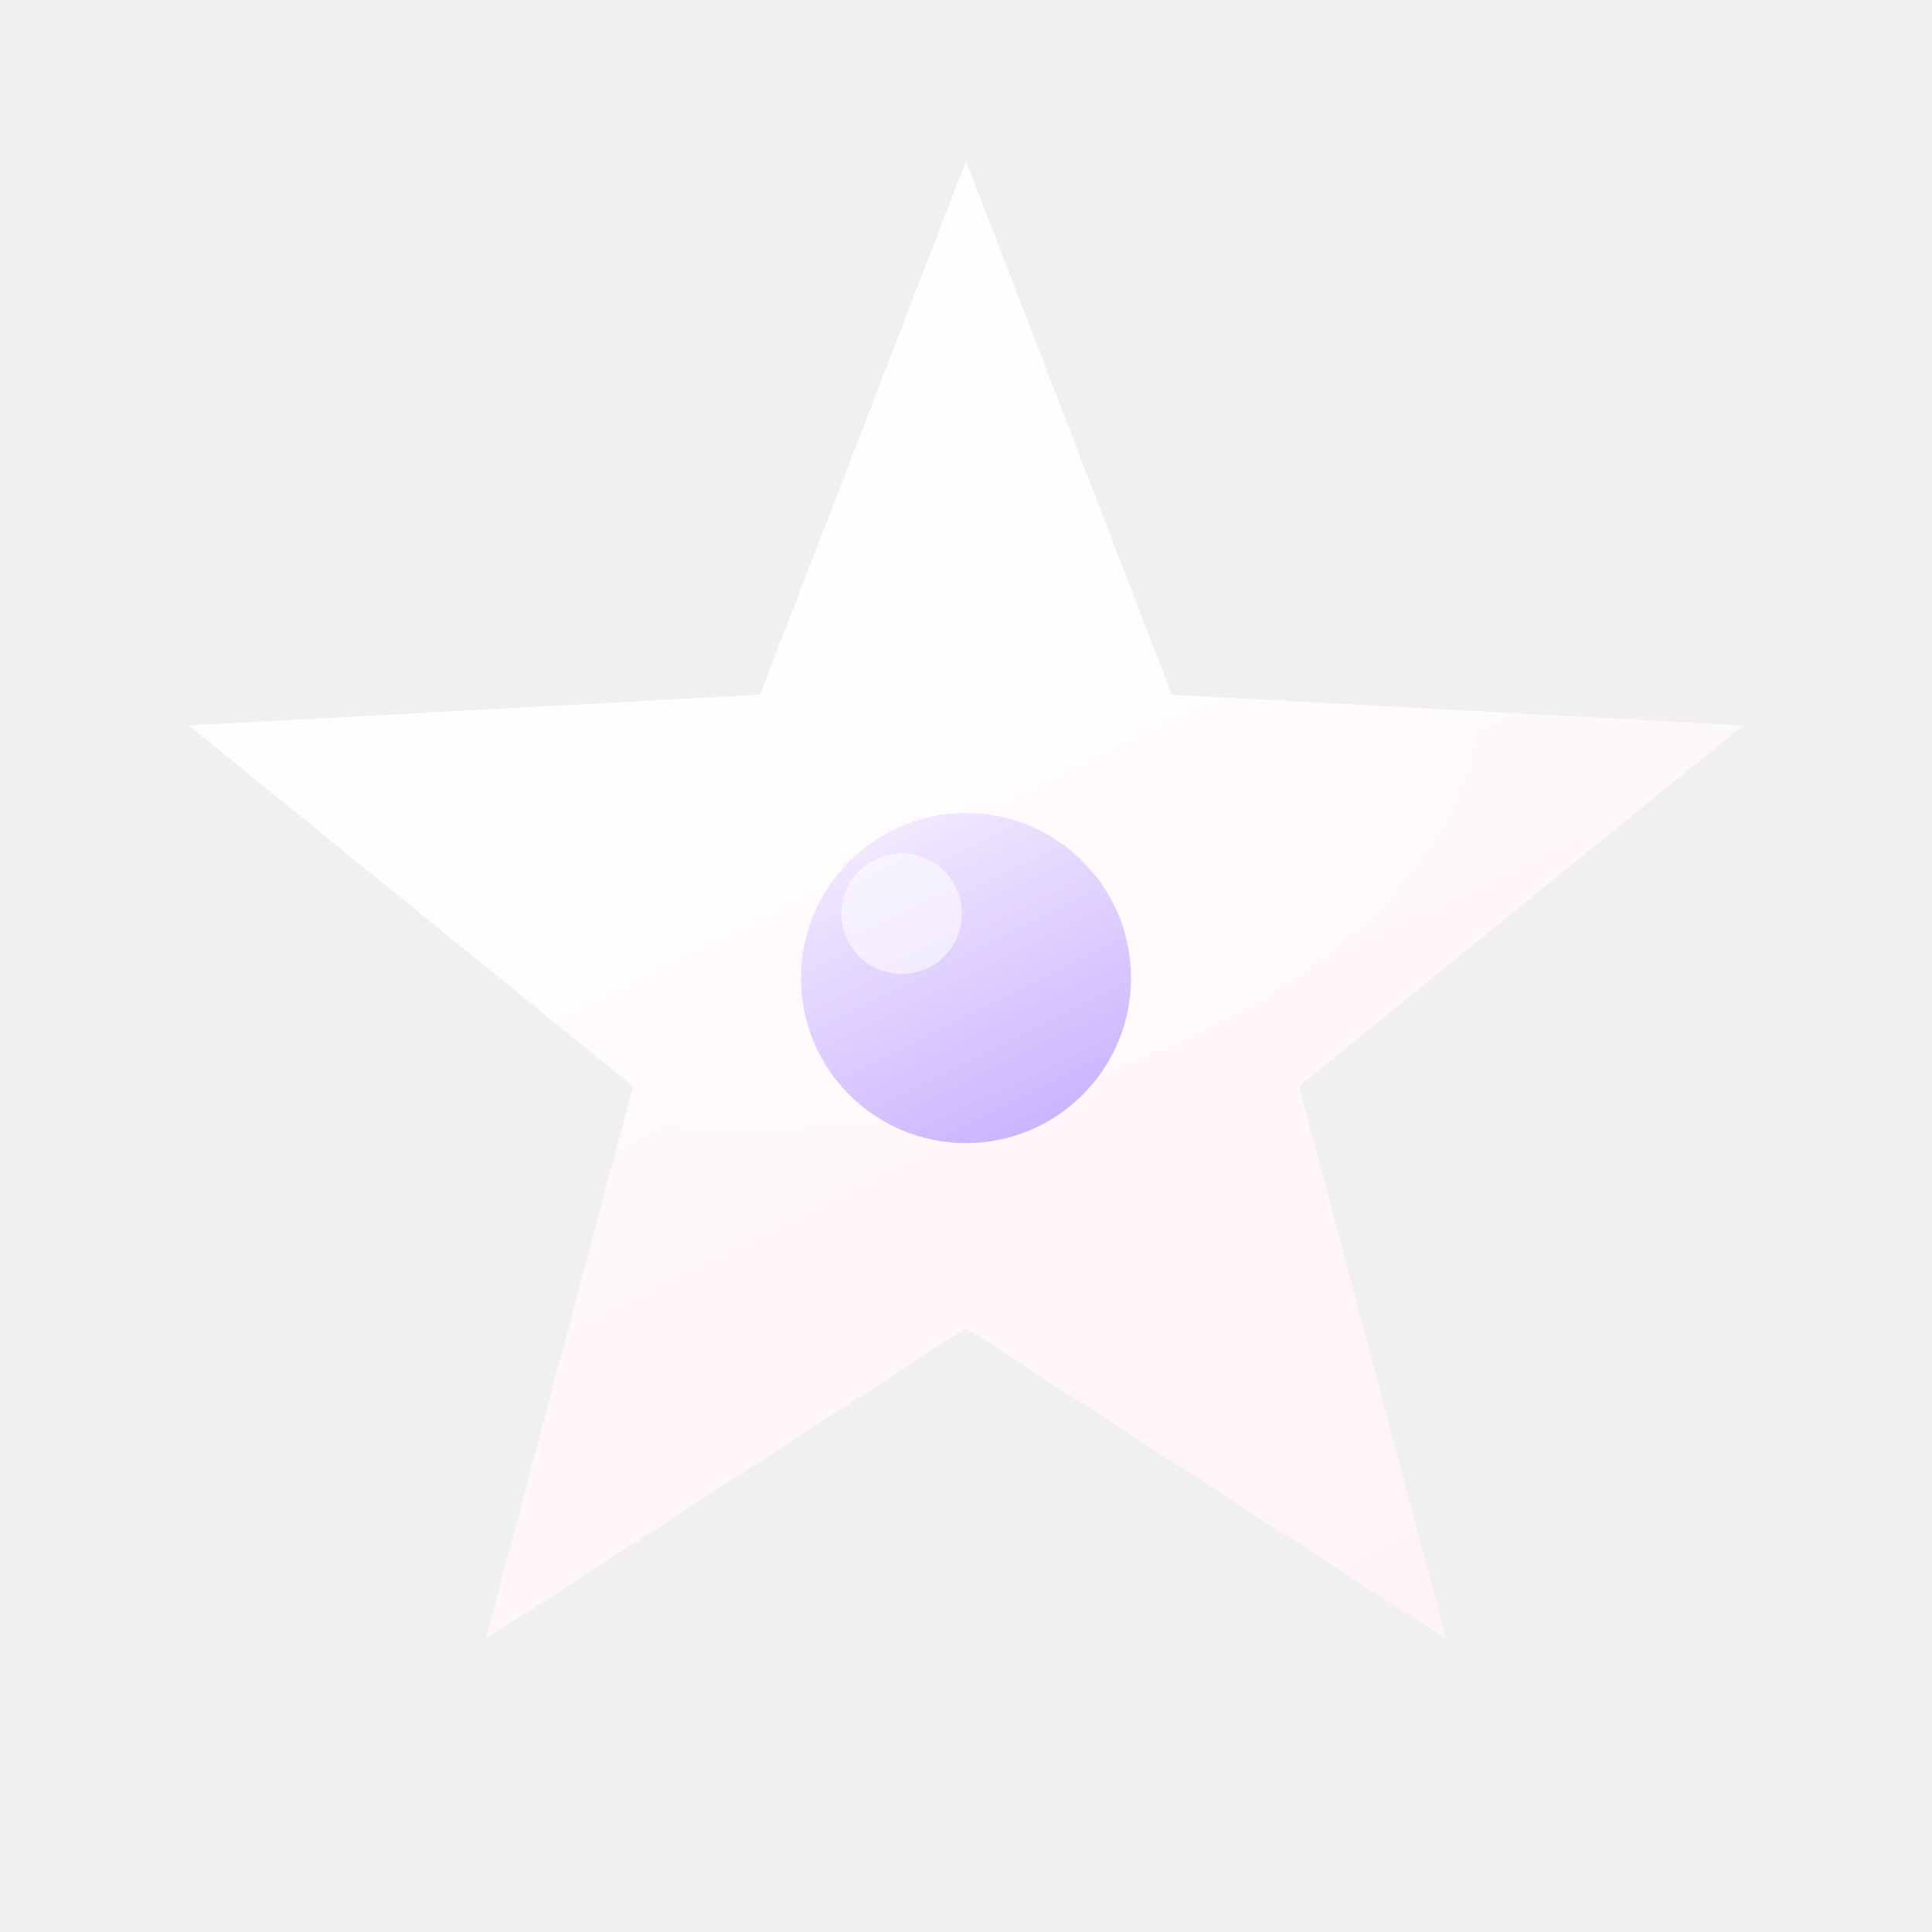
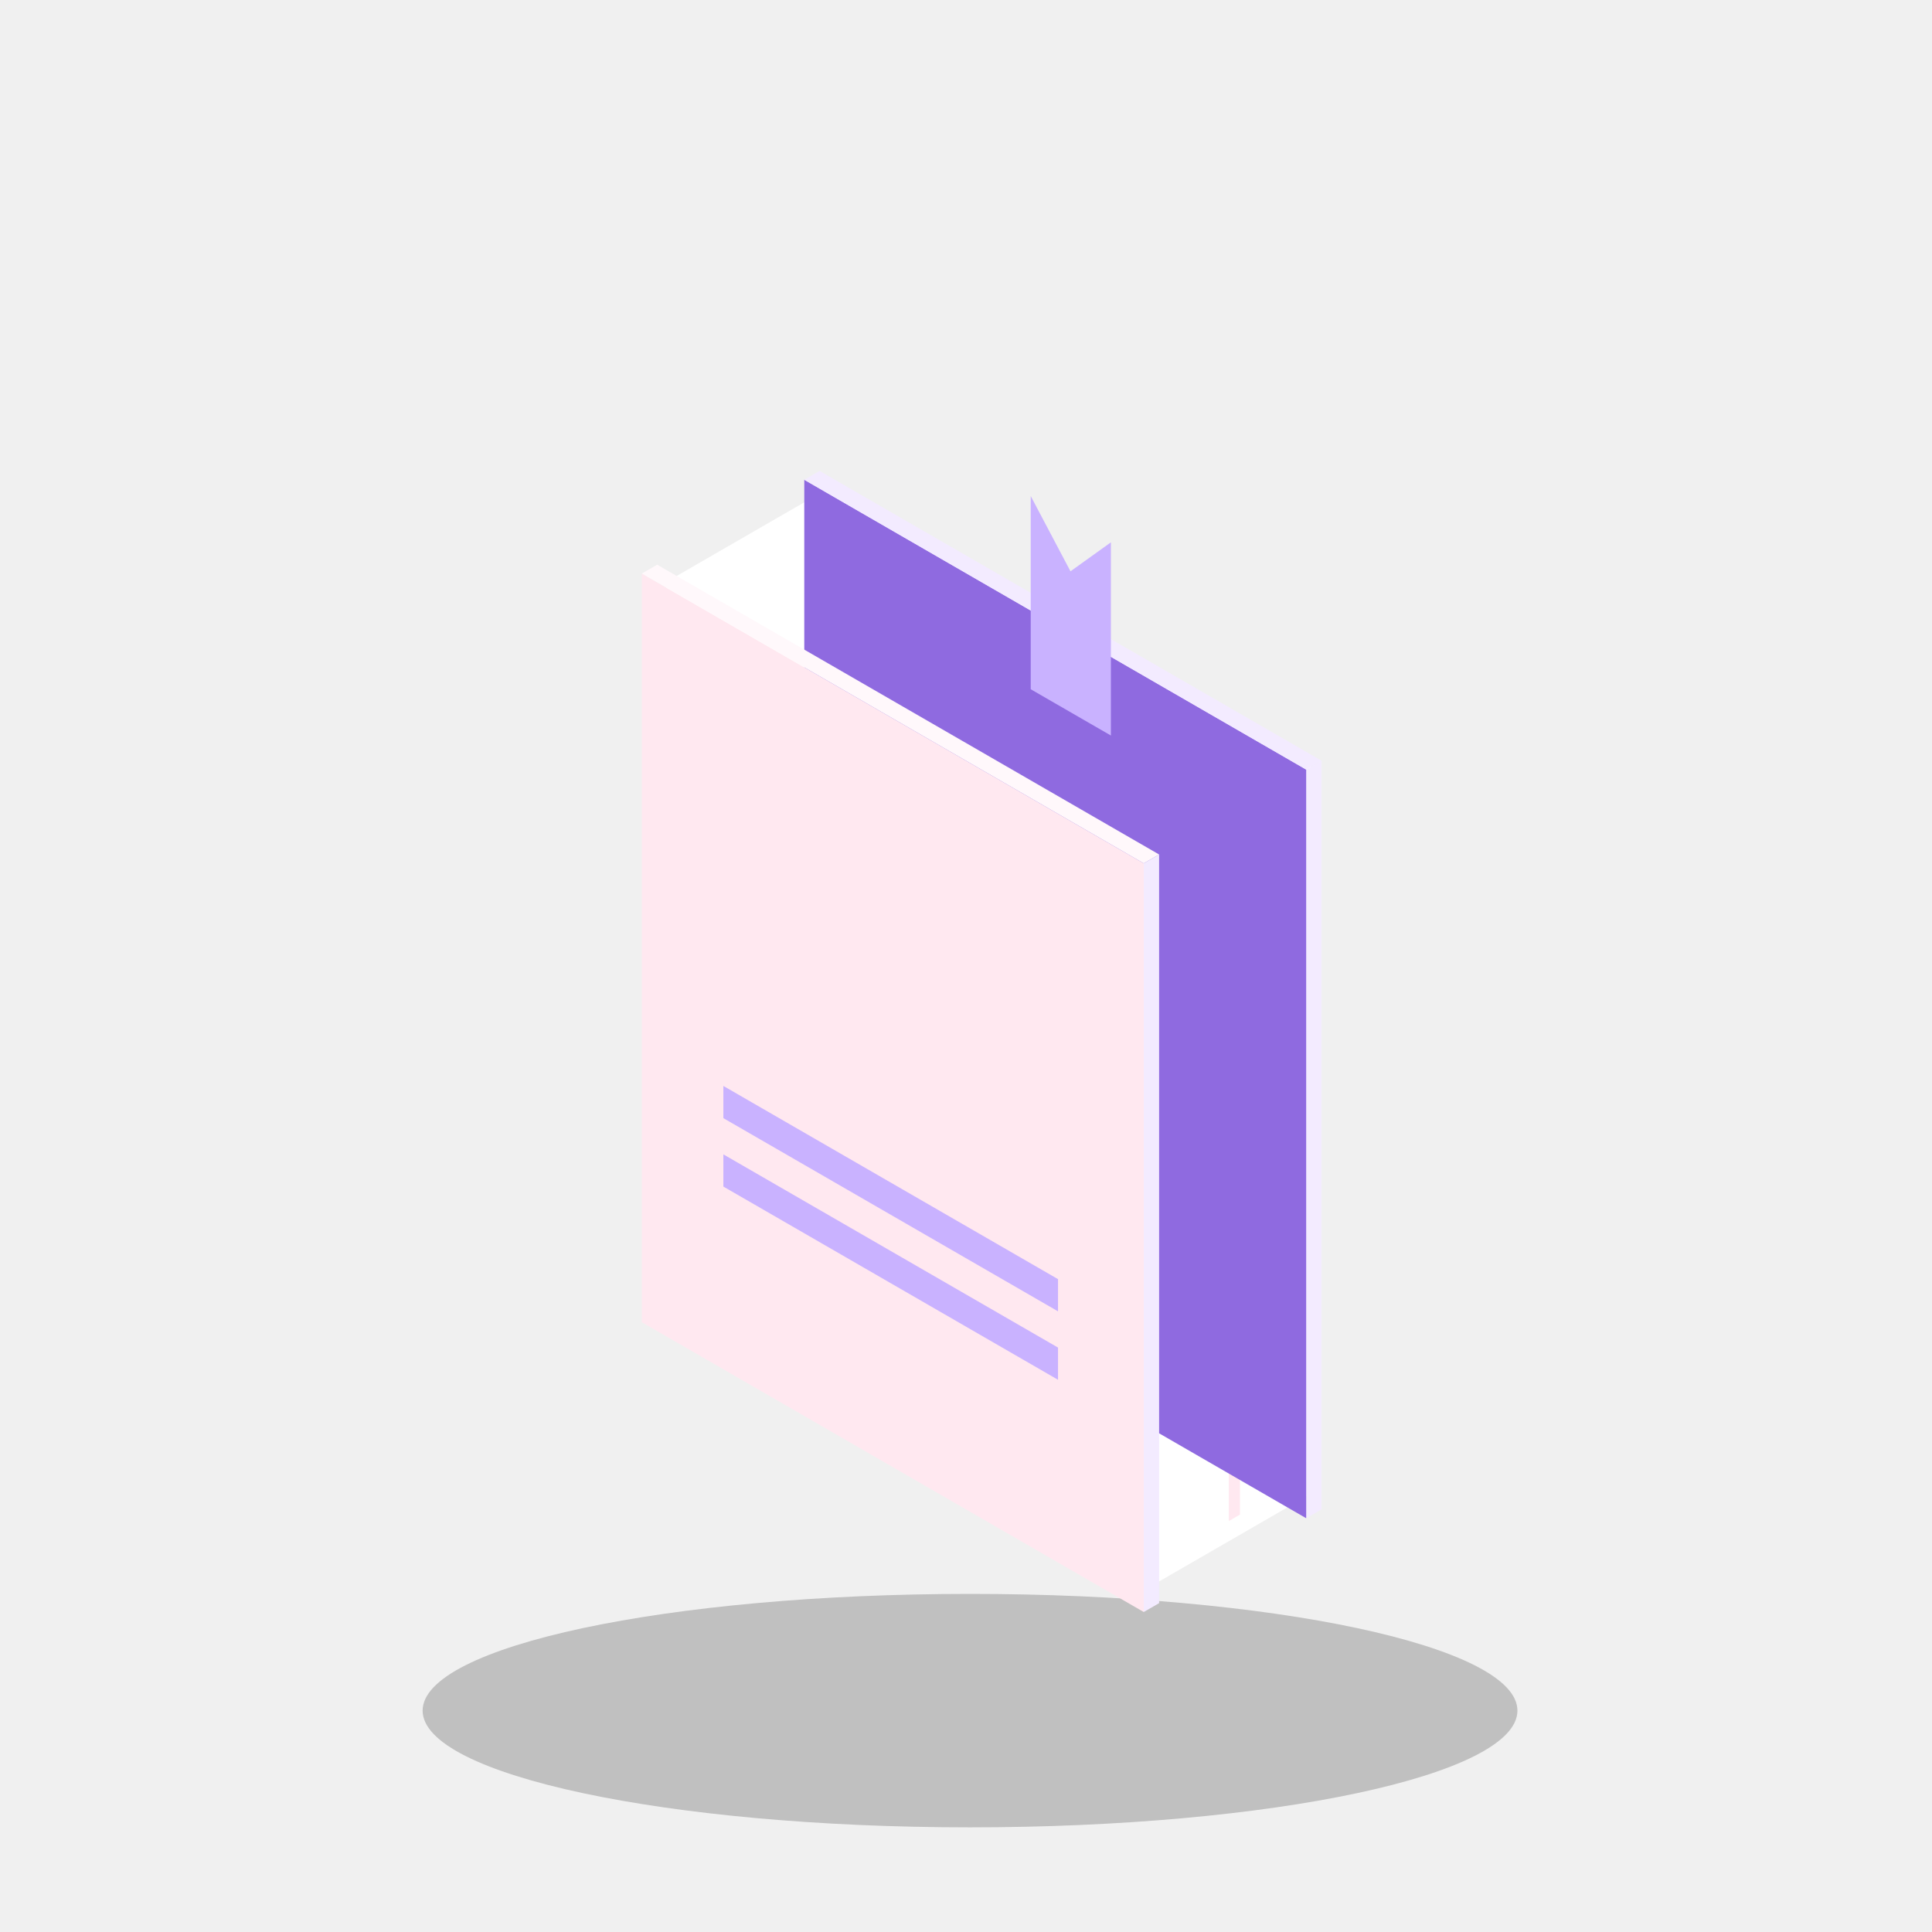
<svg xmlns="http://www.w3.org/2000/svg" viewBox="0 0 24 24" fill="none">
-   <defs>
-     <linearGradient id="n-fill" x1="0.25" y1="0" x2="0.75" y2="1">
-       <stop offset="0%" stop-color="#FFFFFF" />
-       <stop offset="100%" stop-color="#FFF3F8" />
-     </linearGradient>
-     <linearGradient id="n-acc" x1="0.25" y1="0" x2="0.75" y2="1">
-       <stop offset="0%" stop-color="#F3EBFF" />
-       <stop offset="100%" stop-color="#C9B2FF" />
-     </linearGradient>
-     <clipPath id="n-clip">
-       <path d="M 12 2 L 14.557 8.631 L 21.653 9.013 L 16.137 13.494 L 17.966 20.362 L 12 16.5 L 6.034 20.362 L 7.863 13.494 L 2.347 9.013 L 9.443 8.631 L 12 2 Z" />
-     </clipPath>
-   </defs>
-   <path d="M 12 2 L 14.557 8.631 L 21.653 9.013 L 16.137 13.494 L 17.966 20.362 L 12 16.5 L 6.034 20.362 L 7.863 13.494 L 2.347 9.013 L 9.443 8.631 L 12 2 Z" fill="url(#n-fill)" />
-   <g clip-path="url(#n-clip)">
-     <ellipse cx="9.2" cy="8.4" rx="9.2" ry="5.6" fill="#ffffff" fill-opacity="0.38" />
-     <ellipse cx="8" cy="7.4" rx="4.6" ry="2.1" fill="#ffffff" fill-opacity="0.5" />
-   </g>
-   <circle cx="12" cy="12.15" r="2.05" fill="url(#n-acc)" />
-   <circle cx="11.2" cy="11.35" r="0.75" fill="#ffffff" fill-opacity="0.55" />
+   <ellipse cx="12.05" cy="21.25" rx="6.8" ry="1.45" fill="#000000" fill-opacity="0.20" />
+   <path d="M 16.287 18.555 L 14.252 19.73 L 14.252 10.68 L 16.287 9.505 Z" fill="#FFFFFF" />
+   <path d="M 8.276 16.28 L 14.252 19.73 L 14.252 10.68 L 8.276 7.23 Z" fill="#FFFFFF" />
+   <path d="M 10.311 6.055 L 16.287 9.505 L 14.252 10.68 L 8.276 7.23 Z" fill="#FFFFFF" />
+   <path d="M 16.01 18.465 L 15.871 18.545 L 15.871 10.095 L 16.01 10.015 Z" fill="#FFE8F0" />
+   <path d="M 15.707 18.64 L 15.568 18.72 L 15.568 10.27 L 15.707 10.19 Z" fill="#FFFFFF" />
+   <path d="M 15.403 18.815 L 15.265 18.895 L 15.265 10.445 L 15.403 10.365 Z" fill="#FFE8F0" />
+   <path d="M 16.417 18.75 L 16.226 18.86 L 16.226 9.56 L 16.417 9.45 Z" fill="#F3EBFF" />
+   <path d="M 9.991 15.26 L 16.226 18.86 L 16.226 9.56 L 9.991 5.96 Z" fill="#8F6AE0" />
+   <path d="M 10.181 5.85 L 16.417 9.45 L 16.226 9.56 L 9.991 5.96 Z" fill="#F3EBFF" />
+   <path d="M 14.399 19.915 L 14.208 20.025 L 14.208 10.725 L 14.399 10.615 Z" fill="#F3EBFF" />
+   <path d="M 7.973 16.425 L 14.208 20.025 L 14.208 10.725 L 7.973 7.125 Z" fill="#FFE8F0" />
+   <path d="M 8.164 7.015 L 14.399 10.615 L 14.208 10.725 L 7.973 7.125 Z" fill="#FFF8FB" />
+   <path d="M 8.986 14.74 L 13.143 17.14 L 13.143 16.74 L 8.986 14.34 Z" fill="#C9B2FF" />
+   <path d="M 8.986 13.89 L 13.143 16.29 L 13.143 15.89 L 8.986 13.49 Z" fill="#C9B2FF" />
+   <path d="M 12.804 8.562 L 13.8 9.137 L 13.8 6.737 L 13.298 7.097 L 12.804 6.162 Z" fill="#C9B2FF" />
</svg>
